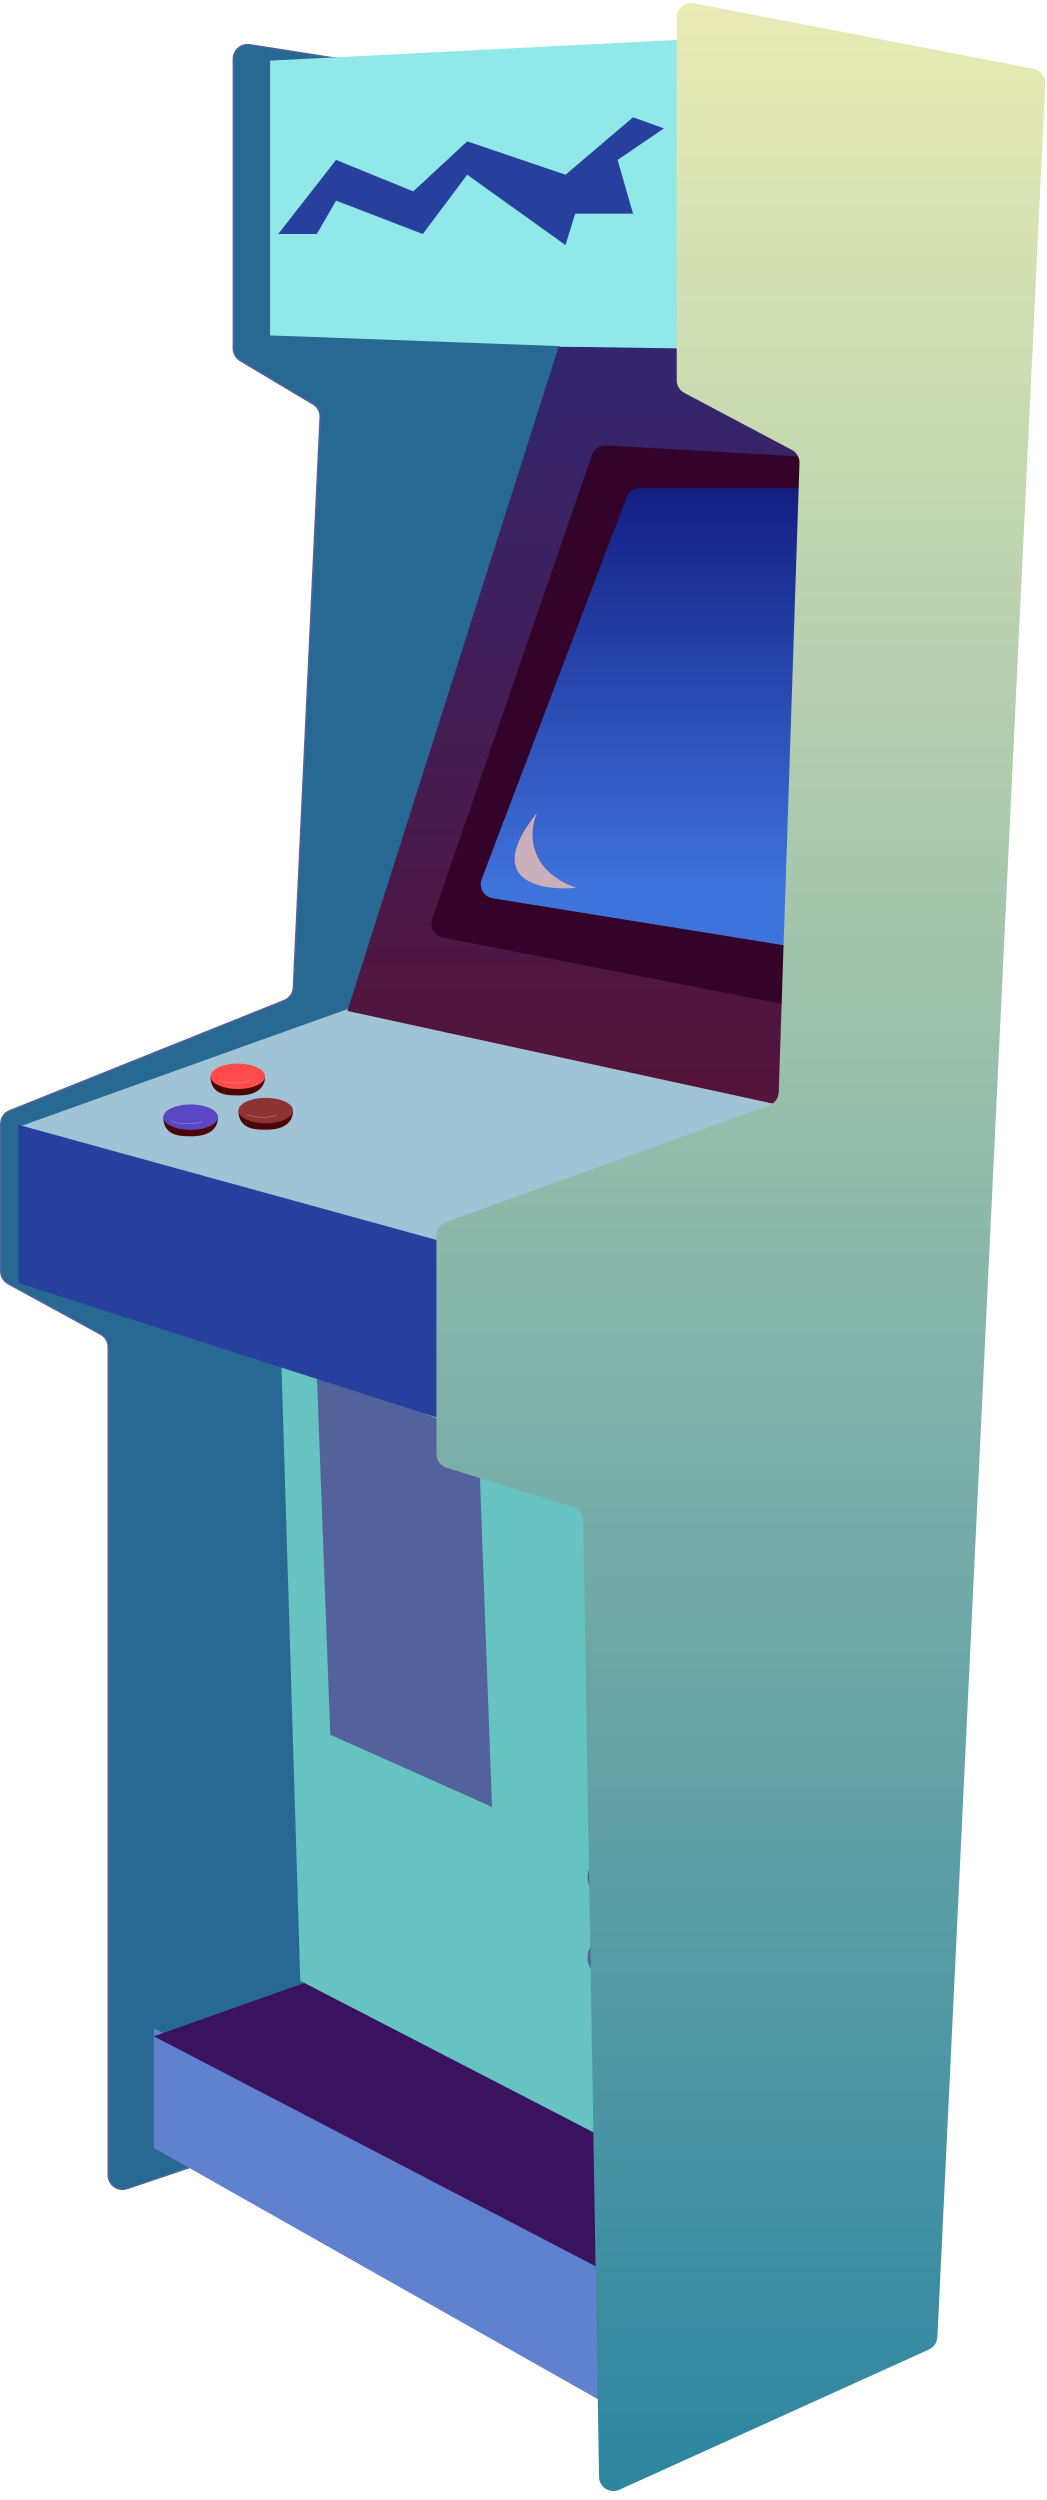
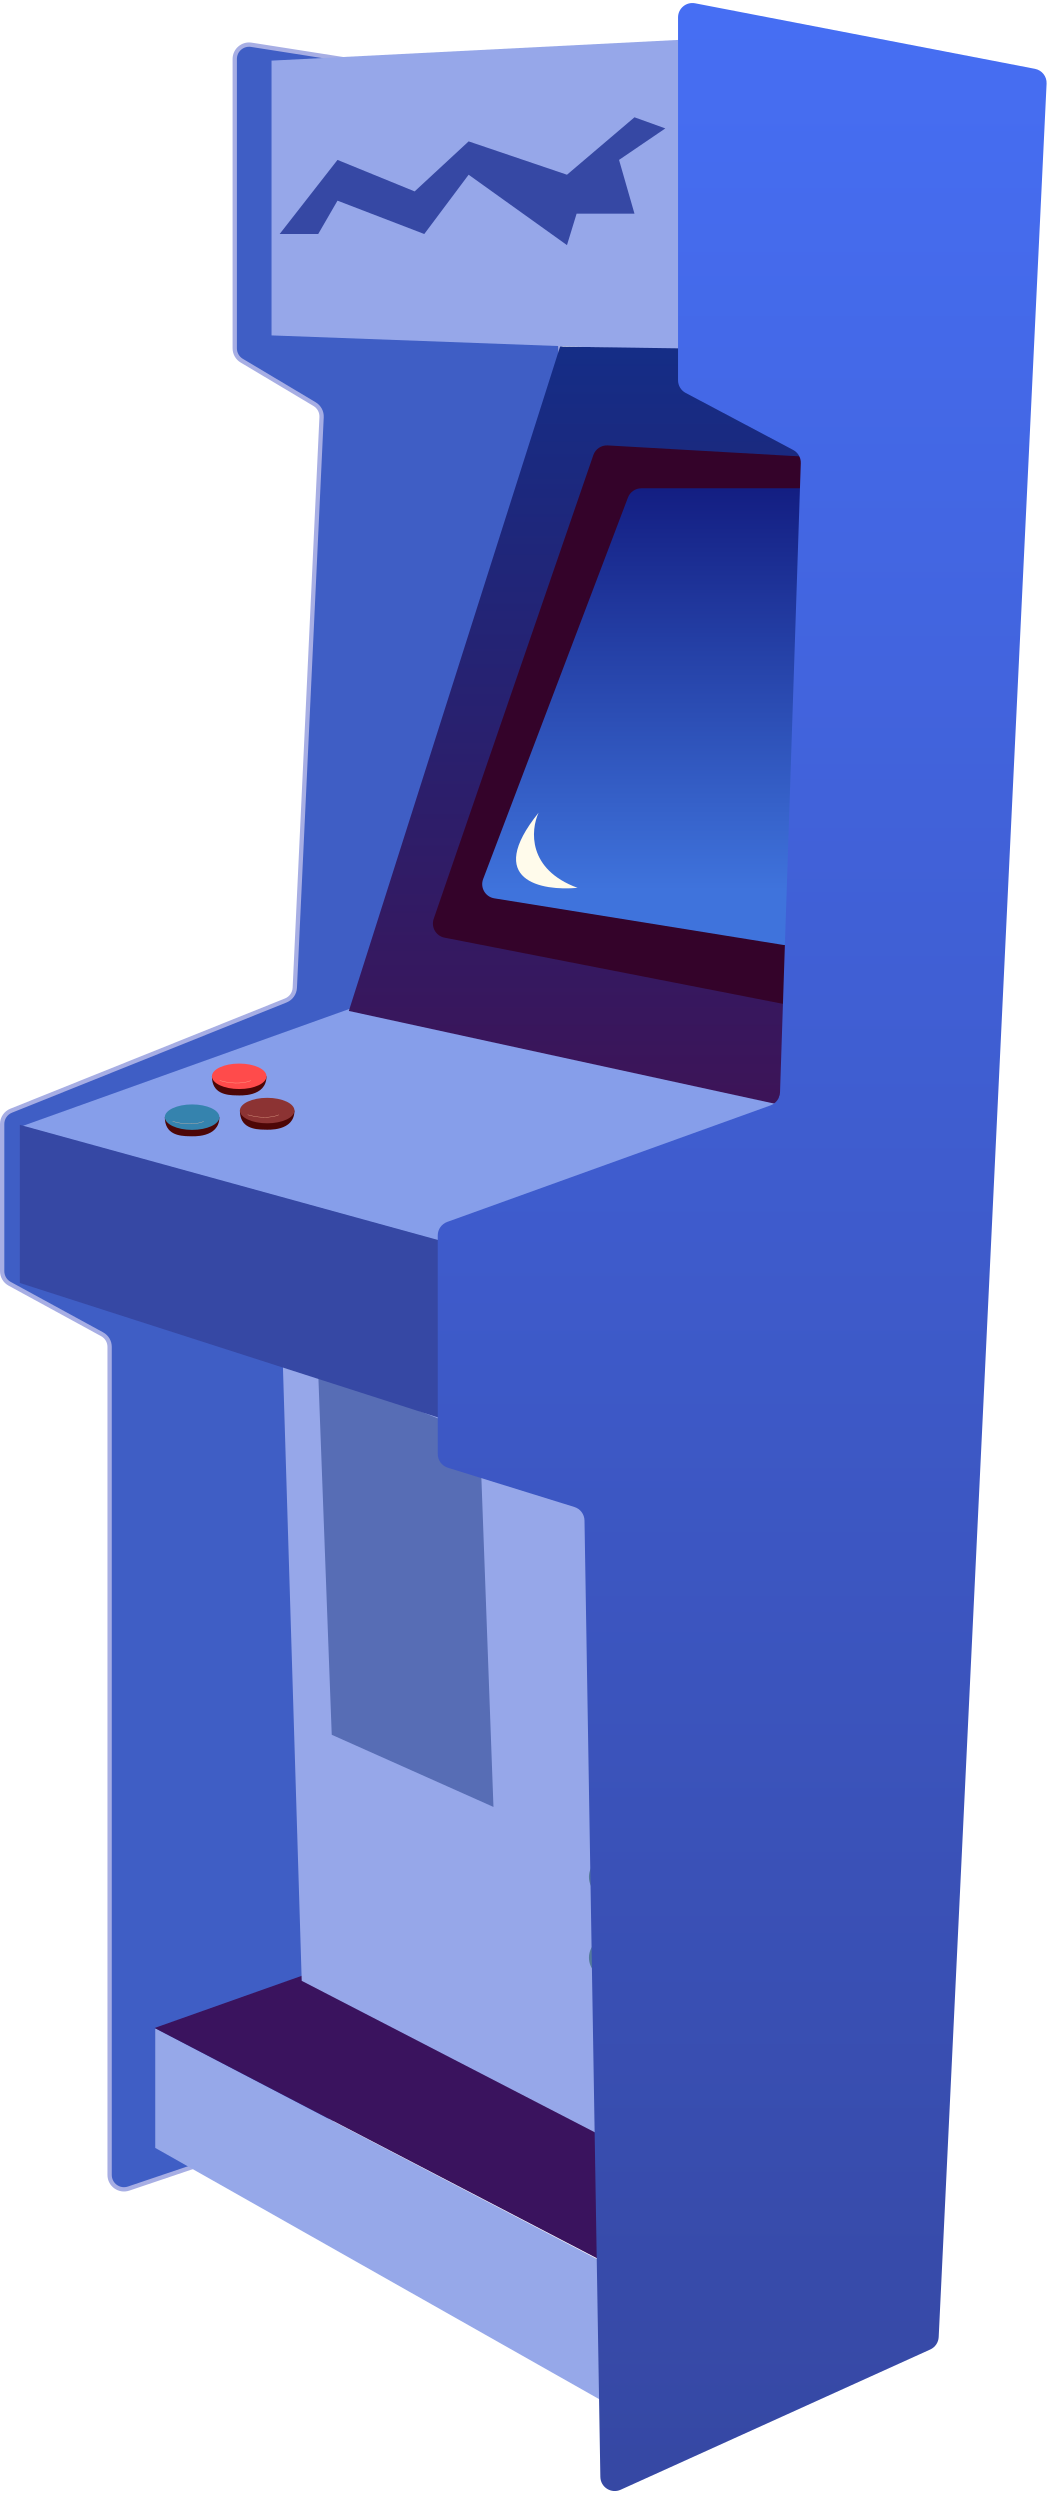
- <svg xmlns="http://www.w3.org/2000/svg" width="728" height="1739" viewBox="0 0 728 1739" fill="none">
-   <path d="M173.836 31.148L373.313 62.442C378.023 63.181 381.557 67.143 381.754 71.907L436.672 1397.02C436.856 1401.46 434.091 1405.48 429.884 1406.91L88.453 1522.38C81.97 1524.57 75.249 1519.75 75.249 1512.9V936.891C75.249 933.232 73.251 929.866 70.04 928.113L5.709 893.004C2.498 891.251 0.5 887.885 0.5 884.226V781.871C0.5 777.786 2.984 774.112 6.775 772.59L197.794 695.912C201.427 694.454 203.875 691.011 204.058 687.101L222.692 290.177C222.865 286.492 220.995 283.011 217.827 281.121L167.162 250.889C164.138 249.085 162.286 245.823 162.286 242.302V41.027C162.286 34.886 167.77 30.196 173.836 31.148Z" fill="#286994" stroke="#54629B" />
-   <path d="M106.993 1494.09V1410.87L468.452 1599.72L458.054 1692.79L106.993 1494.09Z" fill="#6081CE" />
-   <path d="M211.95 1379.25L543.715 1548.84L464.358 1602.47L106.994 1416.45L211.95 1379.25Z" fill="#3A135E" />
-   <path d="M14.324 783.36L242.157 701.77L548.834 769.609L329.194 869.993L14.324 783.36Z" fill="#A1C3D6" />
-   <path d="M515.749 1047.24L194.508 908.443L208.876 1377.87L515.749 1536.47V1047.24Z" fill="#66C3C2" />
-   <path d="M342.253 1256.92L332.765 998.513L220.263 952.739L229.751 1206.71L342.253 1256.92Z" fill="#54629B" />
-   <path d="M12.788 782.442L330.729 869.992V994.669L12.788 892.452V782.442Z" fill="#28409D" />
-   <path d="M187.887 233.312L484.836 244.313V27.044L187.887 42.17V233.312Z" fill="#90E9E8" />
-   <path d="M388.583 241.104L664.541 245.229L540.129 768.234L241.644 703.219L388.583 241.104Z" fill="url(#paint0_linear_1295_2)" />
-   <path d="M165.871 772.509H203.824C203.824 787.275 184.847 785.798 183.492 785.798C175.359 785.798 165.871 784.321 165.871 772.509Z" fill="#4D0606" />
-   <ellipse cx="18.976" cy="8.86" rx="18.976" ry="8.86" transform="matrix(-1 0 0 1 203.824 763.649)" fill="#8C3333" />
-   <path d="M192.98 775.461C190.269 776.78 182.136 778.626 171.293 775.461" stroke="#FBC2A3" stroke-width="0.2" />
-   <path d="M113.649 777.092H151.602C151.602 791.858 132.625 790.381 131.27 790.381C123.137 790.381 113.649 788.904 113.649 777.092Z" fill="#4D0606" />
-   <ellipse cx="18.976" cy="8.86" rx="18.976" ry="8.86" transform="matrix(-1 0 0 1 151.602 768.233)" fill="#5A47C4" />
-   <path d="M140.756 780.044C138.045 781.363 129.912 783.21 119.069 780.044" stroke="#FBC2A3" stroke-width="0.2" />
-   <path d="M146.416 748.673H184.368C184.368 763.439 165.392 761.963 164.036 761.963C155.904 761.963 146.416 760.486 146.416 748.673Z" fill="#4D0606" />
-   <ellipse cx="18.976" cy="8.86" rx="18.976" ry="8.86" transform="matrix(-1 0 0 1 184.368 739.816)" fill="#FF4B4B" />
-   <path d="M173.526 751.628C170.815 752.947 162.683 754.793 151.839 751.628" stroke="#FBC2A3" stroke-width="0.2" />
-   <path d="M624.889 669.958L542.237 661.31L541.504 665.414L625.094 674.626L624.889 669.958Z" fill="#93A2A7" />
-   <path d="M624.889 684.724L542.237 676.076L541.504 680.18L625.094 689.393L624.889 684.724Z" fill="#93A2A7" />
-   <path d="M624.889 699.49L542.237 690.842L541.504 694.945L625.094 704.158L624.889 699.49Z" fill="#93A2A7" />
-   <path d="M440.336 81.59L461.798 89.323L429.605 111.232L440.336 148.606H400.094L393.387 170.515L324.976 121.542L294.124 162.782L233.761 139.585L220.347 162.782H193.52L233.761 111.232L287.417 133.141L324.976 98.344L393.387 121.542L440.336 81.59Z" fill="#28409D" />
-   <ellipse cx="12.199" cy="13.289" rx="12.199" ry="13.289" transform="matrix(-1 0 0 1 433.068 1292.35)" fill="#54629B" />
-   <ellipse cx="12.199" cy="13.289" rx="12.199" ry="13.289" transform="matrix(-1 0 0 1 433.068 1348.46)" fill="#54629B" />
-   <path d="M573.368 694.766L675.455 336.539C677.211 330.38 672.803 324.181 666.409 323.815L421.745 309.833C417.273 309.578 413.176 312.327 411.719 316.563L300.679 639.176C298.703 644.917 302.257 651.079 308.215 652.244L561.832 701.839C566.931 702.836 571.945 699.762 573.368 694.766Z" fill="#34032A" />
-   <path d="M555.021 650.451L649.164 352.67C651.202 346.224 646.389 339.656 639.629 339.656H445.146C440.992 339.656 437.271 342.224 435.797 346.107L335.082 611.463C332.835 617.383 336.587 623.875 342.839 624.884L543.894 657.309C548.79 658.099 553.525 655.18 555.021 650.451Z" fill="url(#paint1_linear_1295_2)" />
-   <path d="M400.74 617.579C375.814 619.91 335.495 612.724 373.633 565.329C368.107 577.404 365.792 604.759 400.74 617.579Z" fill="#CAAEBA" />
-   <path d="M652.046 1625.67L727.102 58.174C727.34 53.206 723.89 48.818 719.007 47.876L482.628 2.294C476.459 1.104 470.734 5.83 470.734 12.113V264.496C470.734 268.197 472.779 271.596 476.049 273.33L550.813 312.978C554.188 314.768 556.248 318.324 556.122 322.142L541.681 759.825C541.546 763.917 538.93 767.514 535.078 768.902L310.204 849.959C306.238 851.388 303.595 855.151 303.595 859.366V1011.41C303.595 1015.79 306.447 1019.66 310.631 1020.96L398.633 1048.27C402.759 1049.55 405.597 1053.33 405.668 1057.65L416.697 1722.92C416.816 1730.12 424.267 1734.84 430.822 1731.87L646.184 1634.3C649.603 1632.76 651.867 1629.42 652.046 1625.67Z" fill="url(#paint2_linear_1295_2)" />
+ <svg xmlns="http://www.w3.org/2000/svg" width="729" height="1739" viewBox="0 0 729 1739" fill="none">
+   <path d="M174.836 31.148L374.313 62.442C379.023 63.181 382.557 67.143 382.754 71.907L437.672 1397.02C437.856 1401.46 435.091 1405.48 430.884 1406.91L89.453 1522.38C82.97 1524.57 76.249 1519.75 76.249 1512.9V936.891C76.249 933.232 74.251 929.866 71.04 928.113L6.709 893.004C3.498 891.251 1.5 887.885 1.5 884.226V781.871C1.5 777.786 3.984 774.112 7.775 772.59L198.794 695.912C202.427 694.454 204.875 691.011 205.058 687.101L223.692 290.177C223.865 286.492 221.995 283.011 218.827 281.121L168.162 250.889C165.138 249.085 163.286 245.823 163.286 242.302V41.027C163.286 34.886 168.77 30.196 174.836 31.148Z" fill="#3F5EC5" stroke="#A7AEE4" stroke-width="3" />
+   <path d="M107.993 1494.09V1410.87L469.452 1599.72L459.054 1692.79L107.993 1494.09Z" fill="#96A8E9" />
+   <path d="M212.457 1373.45L544.221 1543.05L464.864 1596.68L107.5 1410.66L212.457 1373.45Z" fill="#3A135E" />
+   <path d="M15.324 783.36L243.157 701.77L549.834 769.609L330.194 869.993L15.324 783.36Z" fill="#869EEA" />
+   <path d="M516.749 1047.24L195.508 908.443L209.876 1377.87L516.749 1536.47V1047.24Z" fill="#96A7E9" />
+   <path d="M343.253 1256.92L333.765 998.513L221.263 952.739L230.751 1206.71L343.253 1256.92Z" fill="#576DB5" />
+   <path d="M13.787 782.442L331.729 869.992V994.669L13.787 892.452V782.442Z" fill="#3648A4" />
+   <path d="M188.886 233.312L485.836 244.313V27.044L188.886 42.17V233.312Z" fill="#96A7E9" />
+   <path d="M389.583 241.104L665.541 245.229L541.129 768.234L242.644 703.219L389.583 241.104Z" fill="url(#paint0_linear_1295_2)" />
+   <path d="M166.871 772.509H204.824C204.824 787.275 185.847 785.798 184.492 785.798C176.359 785.798 166.871 784.321 166.871 772.509Z" fill="#4D0606" />
+   <ellipse cx="18.976" cy="8.86" rx="18.976" ry="8.86" transform="matrix(-1 0 0 1 204.824 763.649)" fill="#8C3333" />
+   <path d="M193.98 775.461C191.269 776.78 183.136 778.626 172.293 775.461" stroke="#FBC2A3" stroke-width="0.2" />
+   <path d="M114.649 777.092H152.602C152.602 791.858 133.625 790.381 132.27 790.381C124.137 790.381 114.649 788.904 114.649 777.092Z" fill="#4D0606" />
+   <ellipse cx="18.976" cy="8.86" rx="18.976" ry="8.86" transform="matrix(-1 0 0 1 152.602 768.233)" fill="#3583AE" />
+   <path d="M141.756 780.044C139.045 781.363 130.912 783.21 120.069 780.044" stroke="#FBC2A3" stroke-width="0.2" />
+   <path d="M147.416 748.673H185.368C185.368 763.439 166.392 761.963 165.036 761.963C156.904 761.963 147.416 760.486 147.416 748.673Z" fill="#4D0606" />
+   <ellipse cx="18.976" cy="8.86" rx="18.976" ry="8.86" transform="matrix(-1 0 0 1 185.368 739.816)" fill="#FF4B4B" />
+   <path d="M174.526 751.628C171.815 752.947 163.683 754.793 152.839 751.628" stroke="#FBC2A3" stroke-width="0.2" />
+   <path d="M625.889 669.958L543.238 661.31L542.504 665.414L626.095 674.626L625.889 669.958Z" fill="#93A2A7" />
+   <path d="M625.889 684.724L543.238 676.076L542.504 680.18L626.095 689.393L625.889 684.724Z" fill="#93A2A7" />
+   <path d="M625.889 699.49L543.238 690.842L542.504 694.945L626.095 704.158L625.889 699.49Z" fill="#93A2A7" />
+   <path d="M441.336 81.59L462.798 89.323L430.604 111.232L441.336 148.606H401.094L394.387 170.515L325.976 121.542L295.124 162.782L234.761 139.585L221.347 162.782H194.519L234.761 111.232L288.417 133.141L325.976 98.344L394.387 121.542L441.336 81.59Z" fill="#3648A4" />
+   <ellipse cx="12.199" cy="13.289" rx="12.199" ry="13.289" transform="matrix(-1 0 0 1 434.068 1292.35)" fill="#547B9B" />
+   <ellipse cx="12.199" cy="13.289" rx="12.199" ry="13.289" transform="matrix(-1 0 0 1 434.068 1348.46)" fill="#547B9B" />
+   <path d="M574.368 694.766L676.455 336.539C678.211 330.38 673.803 324.181 667.409 323.815L422.745 309.833C418.273 309.578 414.176 312.327 412.719 316.563L301.679 639.176C299.703 644.917 303.257 651.079 309.215 652.244L562.832 701.839C567.931 702.836 572.945 699.762 574.368 694.766Z" fill="#34032A" />
+   <path d="M556.021 650.451L650.164 352.67C652.202 346.224 647.389 339.656 640.629 339.656H446.146C441.992 339.656 438.271 342.224 436.797 346.107L336.082 611.463C333.835 617.383 337.587 623.875 343.839 624.884L544.894 657.309C549.79 658.099 554.525 655.18 556.021 650.451Z" fill="url(#paint1_linear_1295_2)" />
+   <path d="M401.741 617.579C376.814 619.91 336.496 612.724 374.633 565.329C369.108 577.404 366.793 604.759 401.741 617.579Z" fill="#FFFBEB" />
+   <path d="M652.952 1625.67L728.007 58.174C728.245 53.206 724.795 48.818 719.912 47.876L483.533 2.294C477.365 1.104 471.64 5.83 471.64 12.113V264.496C471.64 268.197 473.684 271.596 476.955 273.33L551.718 312.978C555.093 314.768 557.154 318.324 557.028 322.142L542.587 759.825C542.452 763.917 539.835 767.514 535.983 768.902L311.109 849.959C307.143 851.388 304.5 855.151 304.5 859.366V1011.41C304.5 1015.79 307.352 1019.66 311.536 1020.96L399.539 1048.27C403.665 1049.55 406.502 1053.33 406.574 1057.65L417.602 1722.92C417.721 1730.12 425.172 1734.84 431.727 1731.87L647.09 1634.3C650.508 1632.76 652.772 1629.42 652.952 1625.67Z" fill="url(#paint2_linear_1295_2)" />
  <defs>
-     <linearGradient id="paint0_linear_1295_2" x1="463.937" y1="221.852" x2="463.937" y2="785.907" gradientUnits="userSpaceOnUse">
-       <stop stop-color="#312772" />
-       <stop offset="1" stop-color="#561336" />
+     <linearGradient id="paint0_linear_1295_2" x1="464.937" y1="221.852" x2="464.937" y2="785.907" gradientUnits="userSpaceOnUse">
+       <stop stop-color="#132E88" />
+       <stop offset="1" stop-color="#3E1356" />
    </linearGradient>
-     <linearGradient id="paint1_linear_1295_2" x1="523.884" y1="326.668" x2="523.884" y2="619.032" gradientUnits="userSpaceOnUse">
+     <linearGradient id="paint1_linear_1295_2" x1="524.884" y1="326.668" x2="524.884" y2="619.032" gradientUnits="userSpaceOnUse">
      <stop stop-color="#111A7E" />
      <stop offset="1" stop-color="#3F73DC" />
    </linearGradient>
-     <linearGradient id="paint2_linear_1295_2" x1="567.712" y1="-69.691" x2="567.712" y2="1729.26" gradientUnits="userSpaceOnUse">
-       <stop stop-color="#F0EFB5" />
-       <stop offset="1" stop-color="#2E85A0" />
+     <linearGradient id="paint2_linear_1295_2" x1="568.618" y1="-69.691" x2="568.618" y2="1729.26" gradientUnits="userSpaceOnUse">
+       <stop stop-color="#4770F7" />
+       <stop offset="0.99" stop-color="#3648A4" />
    </linearGradient>
  </defs>
</svg>
